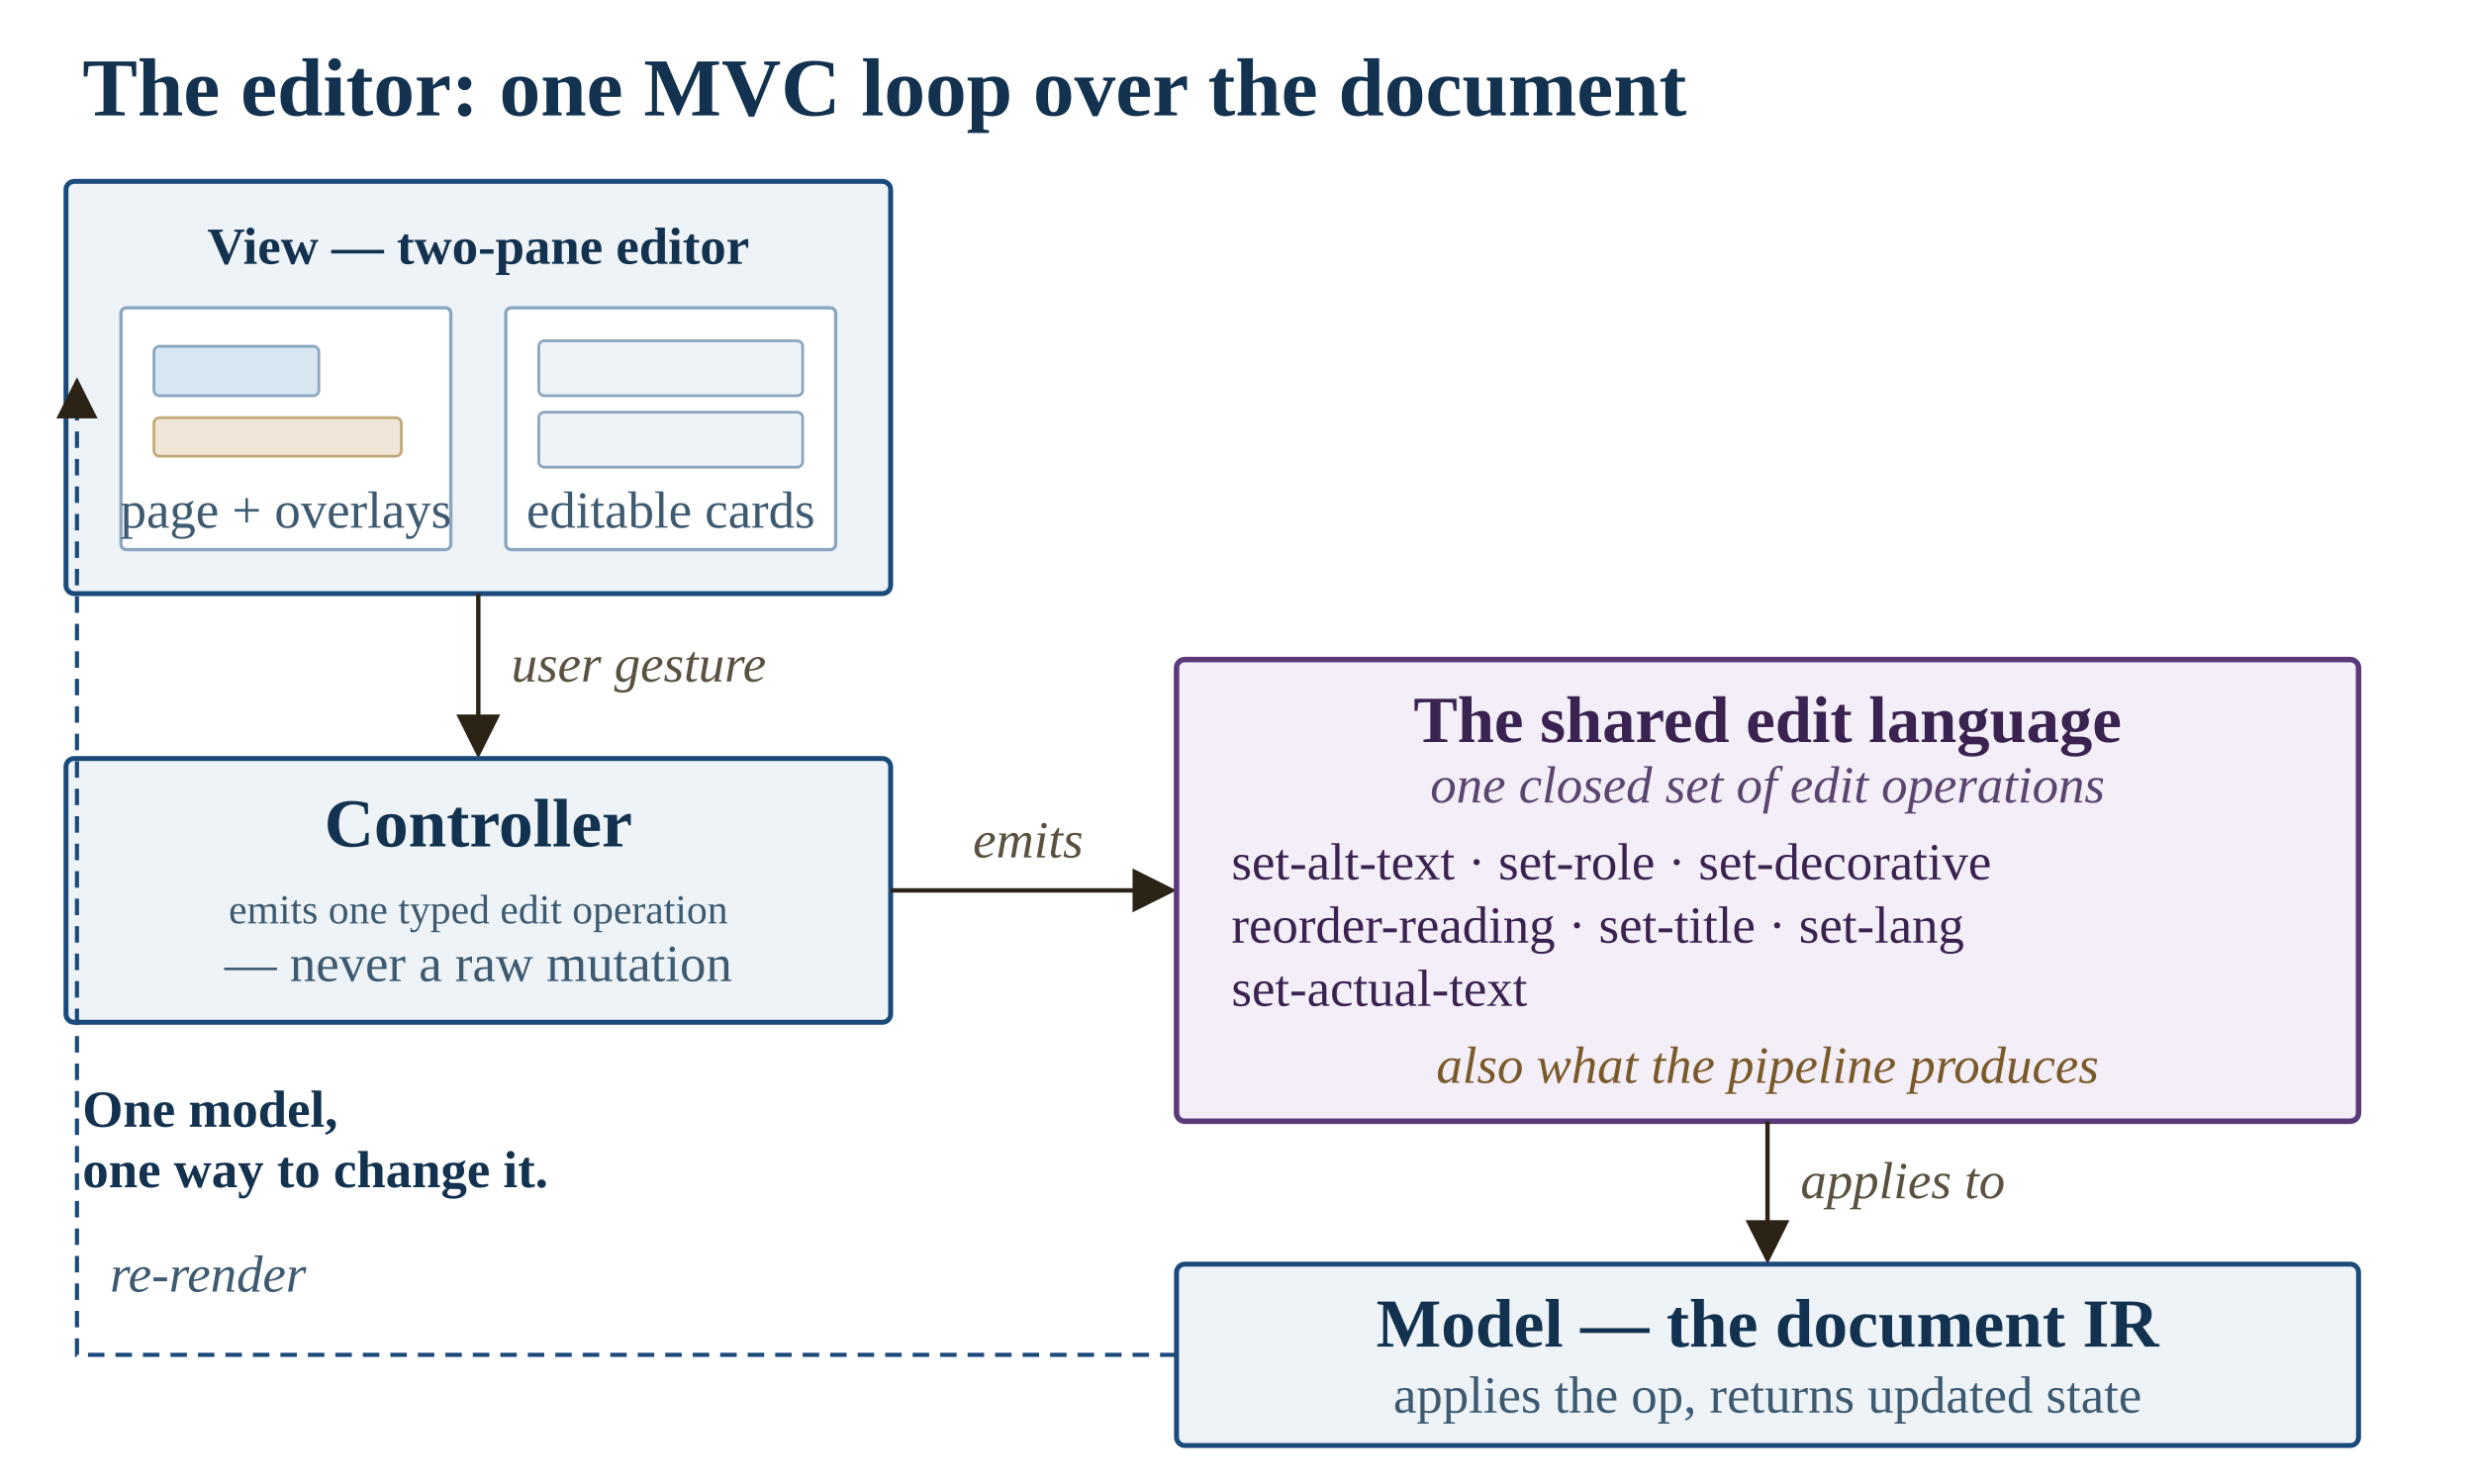
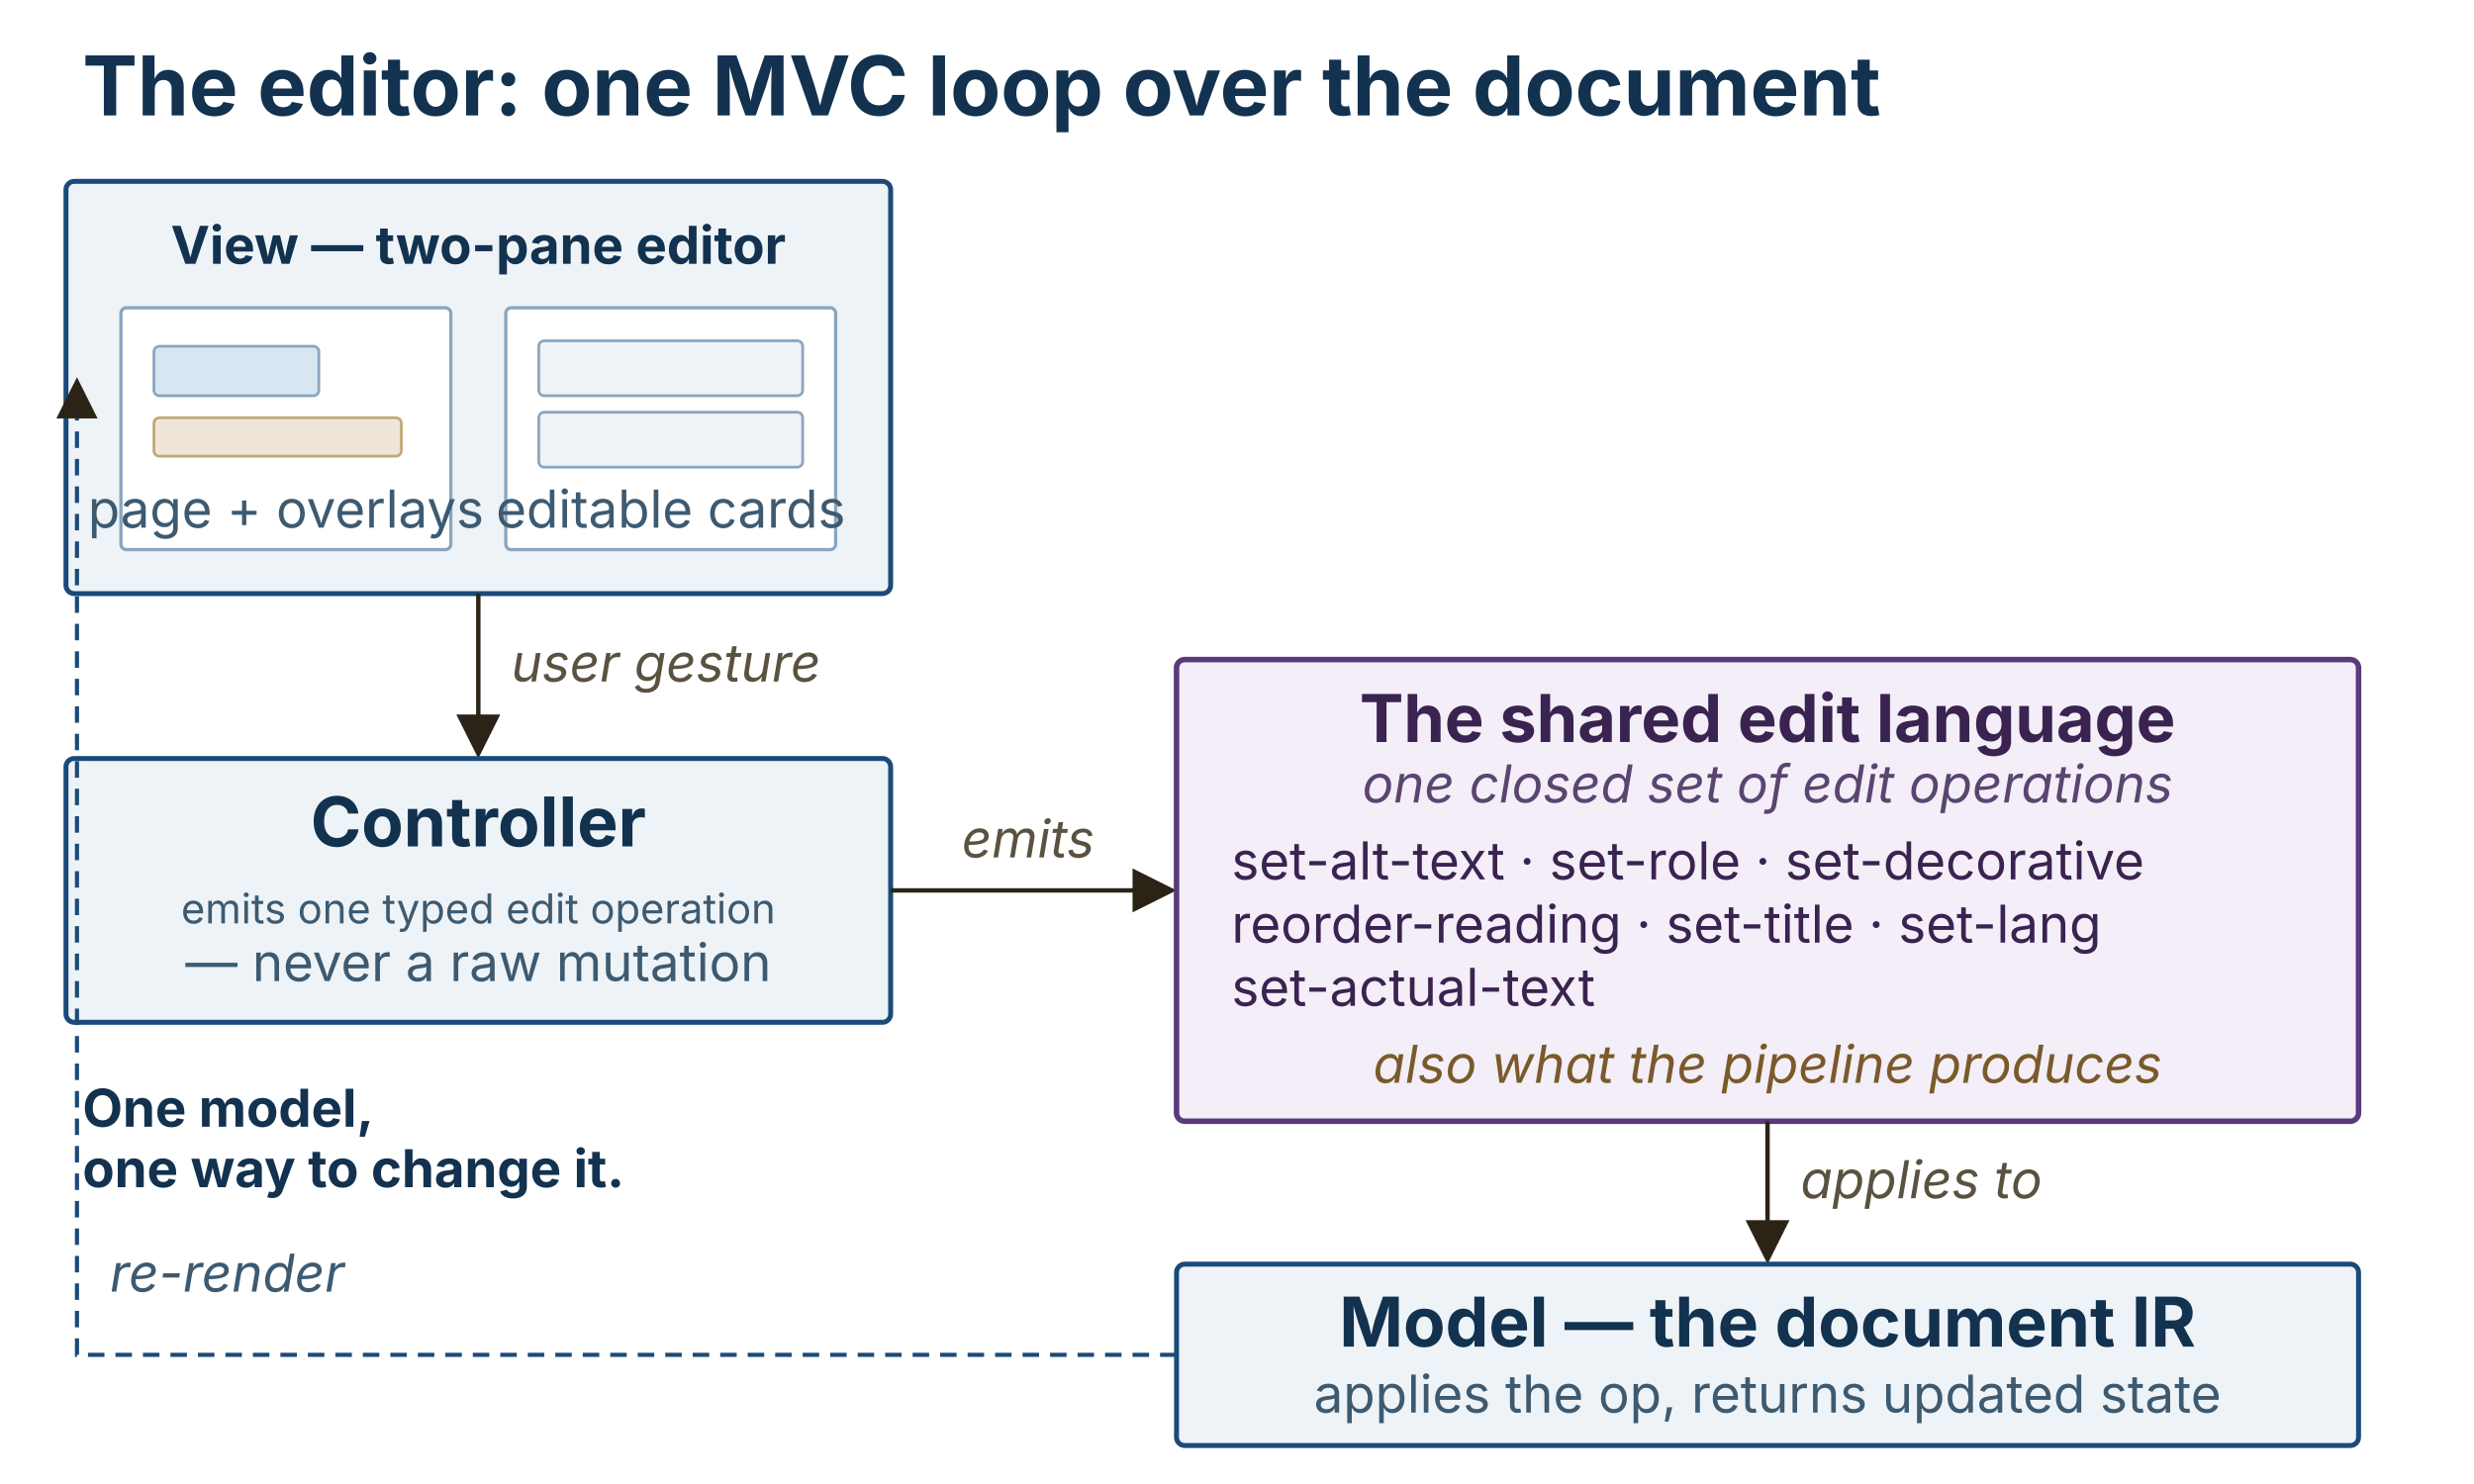
- <svg xmlns="http://www.w3.org/2000/svg" viewBox="0 0 900 540" width="900" height="540" role="group" aria-labelledby="mvc-title mvc-desc" font-family="Georgia, 'Times New Roman', serif">
+ <svg xmlns="http://www.w3.org/2000/svg" viewBox="0 0 900 540" width="900" height="540" role="group" aria-labelledby="mvc-title mvc-desc" font-family="'Source Sans 3', -apple-system, 'Segoe UI', sans-serif">
  <rect x="0" y="0" width="900" height="540" fill="#ffffff" />
  <defs>
    <marker id="mvc-arrow" markerWidth="10" markerHeight="10" refX="7.5" refY="5" orient="auto">
      <path d="M0,0 L10,5 L0,10 z" fill="#2B2416" />
    </marker>
  </defs>
  <text x="30" y="42" font-size="30" font-weight="bold" fill="#12324f">The editor: one MVC loop over the document</text>
  <rect x="24" y="66" width="300" height="150" rx="3" fill="#eef3f7" stroke="#1a4a7a" stroke-width="1.8" />
  <text x="174" y="96" text-anchor="middle" font-size="19" font-weight="bold" fill="#12324f">View — two-pane editor</text>
  <rect x="44" y="112" width="120" height="88" rx="2" fill="#ffffff" stroke="#8aa6bf" stroke-width="1.2" />
  <rect x="56" y="126" width="60" height="18" rx="2" fill="#d8e6f2" stroke="#8aa6bf" stroke-width="1" />
  <rect x="56" y="152" width="90" height="14" rx="2" fill="#f0e6d8" stroke="#c0a878" stroke-width="1" />
  <text x="104" y="192" text-anchor="middle" font-size="19" fill="#3d5a70">page + overlays</text>
  <rect x="184" y="112" width="120" height="88" rx="2" fill="#ffffff" stroke="#8aa6bf" stroke-width="1.2" />
  <rect x="196" y="124" width="96" height="20" rx="2" fill="#eef3f7" stroke="#8aa6bf" stroke-width="1" />
  <rect x="196" y="150" width="96" height="20" rx="2" fill="#eef3f7" stroke="#8aa6bf" stroke-width="1" />
  <text x="244" y="192" text-anchor="middle" font-size="19" fill="#3d5a70">editable cards</text>
  <line x1="174" y1="216" x2="174" y2="272" stroke="#2B2416" stroke-width="1.6" marker-end="url(#mvc-arrow)" />
  <text x="186" y="248" text-anchor="start" font-size="19" font-style="italic" fill="#5a5240">user gesture</text>
  <rect x="24" y="276" width="300" height="96" rx="3" fill="#eef3f7" stroke="#1a4a7a" stroke-width="1.8" />
  <text x="174" y="308" text-anchor="middle" font-size="25" font-weight="bold" fill="#12324f">Controller</text>
  <text x="174" y="336" text-anchor="middle" font-size="15" fill="#3d5a70">emits one typed edit operation</text>
  <text x="174" y="357" text-anchor="middle" font-size="19" fill="#3d5a70">— never a raw mutation</text>
  <line x1="324" y1="324" x2="424" y2="324" stroke="#2B2416" stroke-width="1.6" marker-end="url(#mvc-arrow)" />
  <text x="374" y="312" text-anchor="middle" font-size="19" font-style="italic" fill="#5a5240">emits</text>
  <rect x="428" y="240" width="430" height="168" rx="3" fill="#f3eef7" stroke="#5a3a7a" stroke-width="2" />
  <text x="643" y="270" text-anchor="middle" font-size="24" font-weight="bold" fill="#3a2350">The shared edit language</text>
  <text x="643" y="292" text-anchor="middle" font-size="19" font-style="italic" fill="#5a4570">one closed set of edit operations</text>
  <text x="448" y="320" font-size="19" fill="#3a2350">set-alt-text · set-role · set-decorative</text>
  <text x="448" y="343" font-size="19" fill="#3a2350">reorder-reading · set-title · set-lang</text>
  <text x="448" y="366" font-size="19" fill="#3a2350">set-actual-text</text>
  <text x="643" y="394" text-anchor="middle" font-size="19" font-style="italic" fill="#7a5a2a">also what the pipeline produces</text>
  <line x1="643" y1="408" x2="643" y2="456" stroke="#2B2416" stroke-width="1.6" marker-end="url(#mvc-arrow)" />
  <text x="655" y="436" text-anchor="start" font-size="19" font-style="italic" fill="#5a5240">applies to</text>
  <rect x="428" y="460" width="430" height="66" rx="3" fill="#eef3f7" stroke="#1a4a7a" stroke-width="1.8" />
  <text x="643" y="490" text-anchor="middle" font-size="25" font-weight="bold" fill="#12324f">Model — the document IR</text>
  <text x="643" y="514" text-anchor="middle" font-size="19" fill="#3d5a70">applies the op, returns updated state</text>
  <path d="M428,493 L28,493 L28,141" fill="none" stroke="#1a4a7a" stroke-width="1.5" stroke-dasharray="6 4" marker-end="url(#mvc-arrow)" />
  <text x="40" y="470" text-anchor="start" font-size="19" font-style="italic" fill="#3d5a70">re-render</text>
  <text x="30" y="410" font-size="19" font-weight="bold" fill="#12324f">One model,</text>
  <text x="30" y="432" font-size="19" font-weight="bold" fill="#12324f">one way to change it.</text>
</svg>
